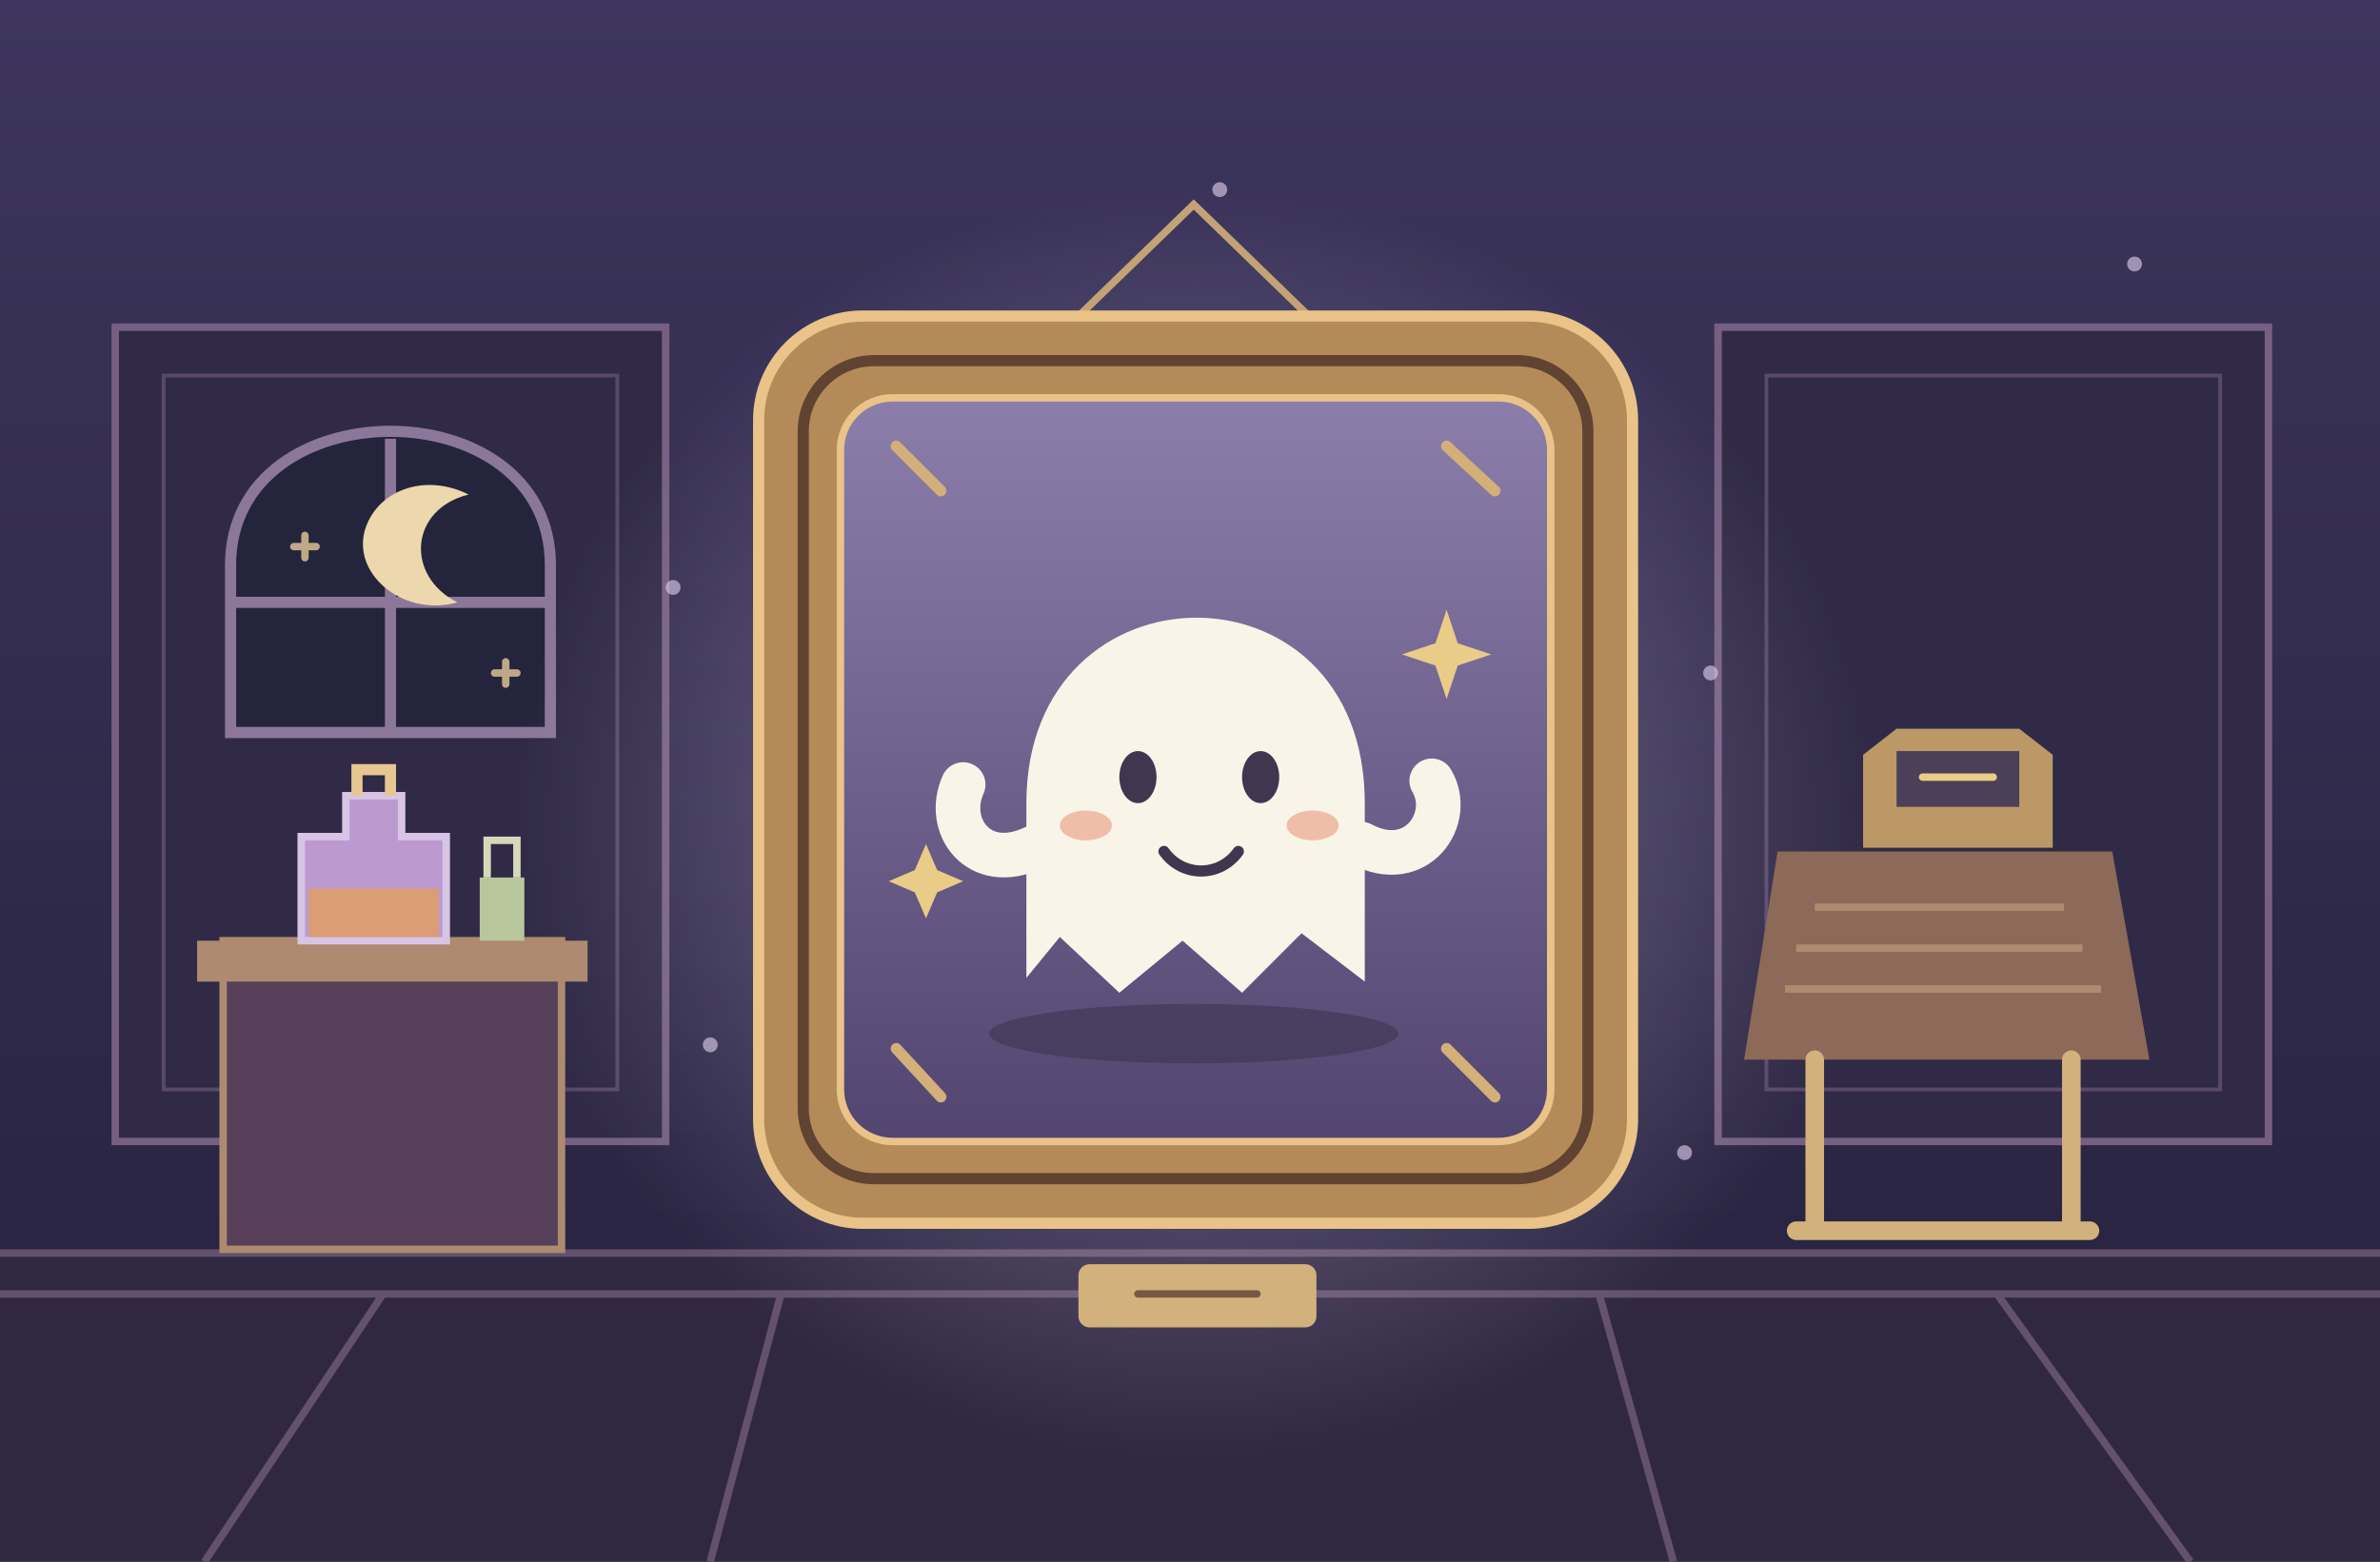
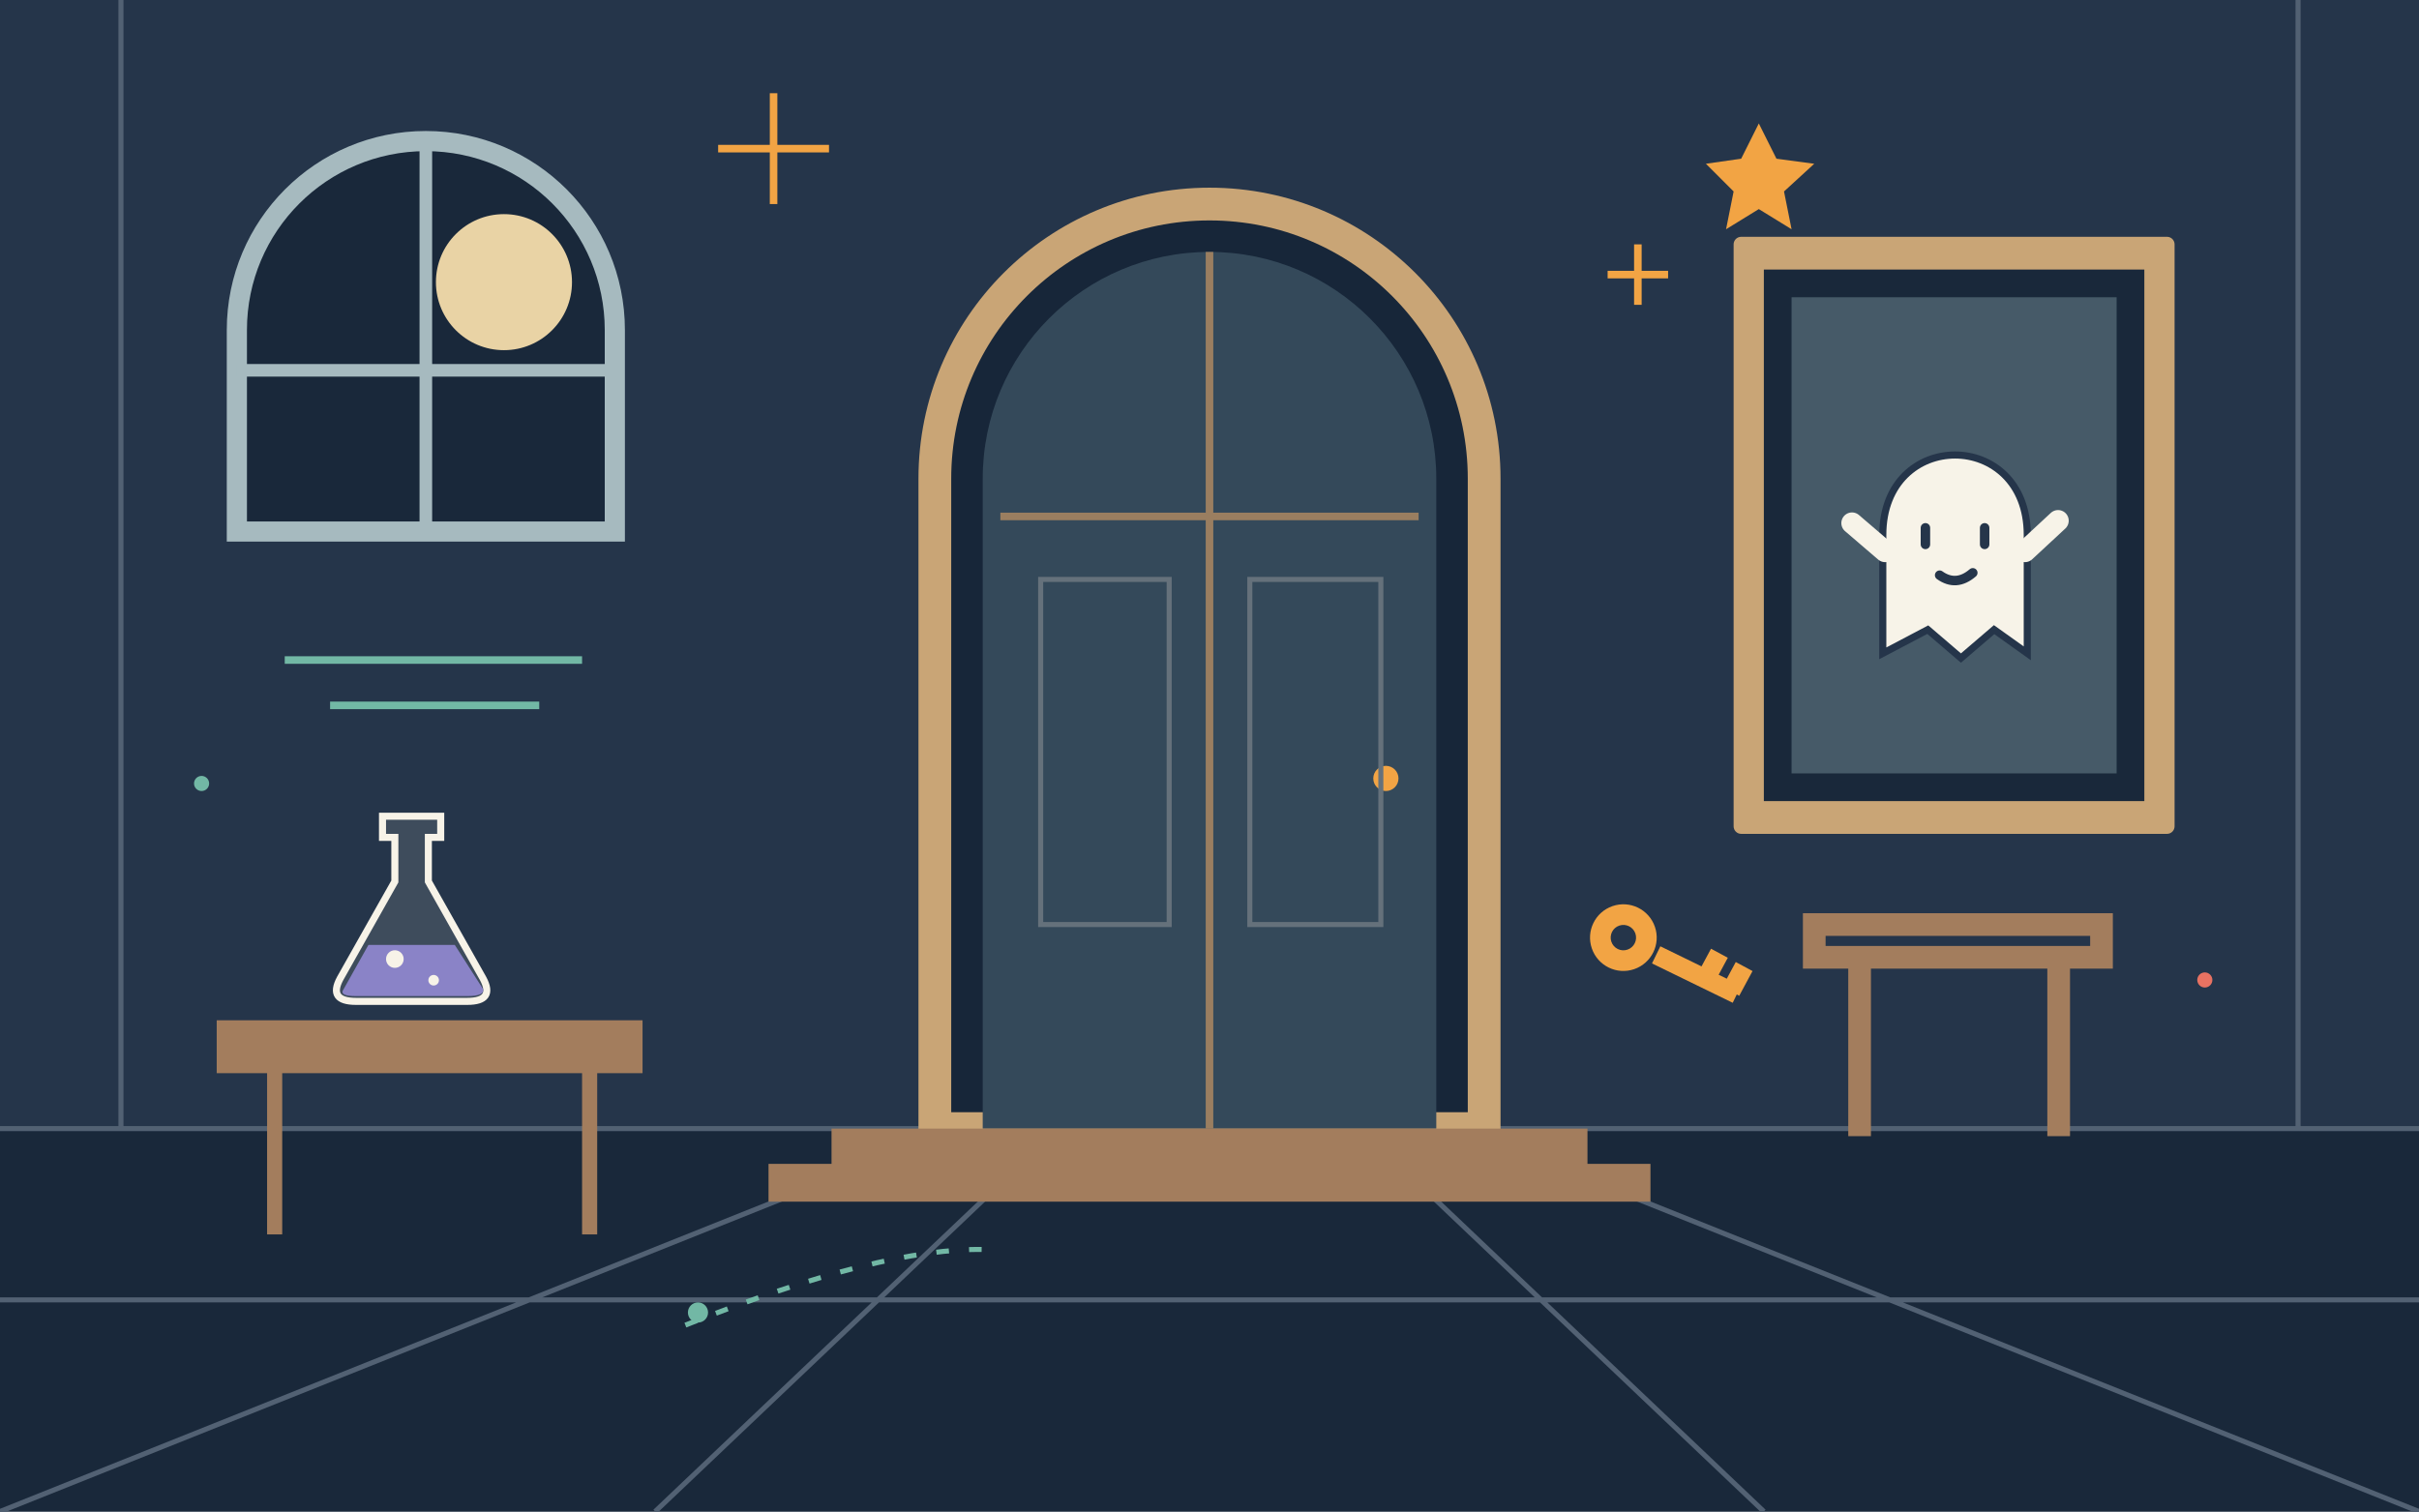
- <svg xmlns="http://www.w3.org/2000/svg" viewBox="0 0 640 420" fill="none">
-   <defs>
-     <linearGradient id="wall" x1="320" y1="0" x2="320" y2="420" gradientUnits="userSpaceOnUse">
-       <stop stop-color="#3d355d" />
-       <stop offset="1" stop-color="#24213b" />
-     </linearGradient>
-     <linearGradient id="picture" x1="323" y1="107" x2="323" y2="310" gradientUnits="userSpaceOnUse">
-       <stop stop-color="#8c7eaa" />
-       <stop offset="1" stop-color="#51446f" />
-     </linearGradient>
-     <radialGradient id="glow">
-       <stop stop-color="#dbcaed" stop-opacity=".5" />
-       <stop offset="1" stop-color="#dbcaed" stop-opacity="0" />
-     </radialGradient>
-   </defs>
-   <path fill="url(#wall)" d="M0 0h640v420H0z" />
-   <path d="M0 337H640V420H0Z" fill="#302842" />
-   <path d="M0 337H640M0 348H640M103 348L55 420M210 348L191 420M430 348L450 420M537 348L589 420" stroke="#64516e" stroke-width="2" />
-   <path d="M31 88H179V307H31zM462 88H610V307H462z" fill="#302a46" stroke="#756082" stroke-width="2" />
-   <path d="M44 101H166V293H44zM475 101H597V293H475z" stroke="#58496b" />
-   <path d="M62 197V152C62 104 148 104 148 152V197H62Z" fill="#24243d" stroke="#8b7799" stroke-width="3" />
-   <path d="M105 118V197M62 162H148" stroke="#8b7799" stroke-width="3" />
-   <path d="M126 133C110 137 109 155 123 162C109 166 95 155 98 143C101 132 114 127 126 133Z" fill="#ecd8ac" />
-   <g stroke="#bea885" stroke-width="2" stroke-linecap="round">
-     <path d="M82 144V150M79 147H85M136 178V184M133 181H139" />
+ <svg xmlns="http://www.w3.org/2000/svg" viewBox="0 0 960 600" fill="none">
+   <path d="M0 0H960V600H0Z" fill="#25354a" />
+   <path d="M0 448H960V600H0Z" fill="#19283a" />
+   <path d="M0 448H960M0 600L380 448M960 600L580 448M260 600L420 448M700 600L540 448M0 516H960" stroke="#526173" stroke-width="2" />
+   <path d="M48 0V448M912 0V448" stroke="#526173" stroke-width="2" />
+   <path d="M94 211V131A75 75 0 0 1 244 131V211Z" fill="#19283a" stroke="#a6babf" stroke-width="8" />
+   <circle cx="200" cy="112" r="27" fill="#e9d3a5" />
+   <path d="M169 56V211M94 147H244" stroke="#a6babf" stroke-width="5" />
+   <path d="M113 262H231M131 280H214" stroke="#72b8a5" stroke-width="3" />
+   <path d="M371 448V190A109 109 0 0 1 589 190V448Z" fill="#172639" stroke="#c9a576" stroke-width="13" />
+   <path d="M390 448V190A90 90 0 0 1 570 190V448Z" fill="#34495a" />
+   <path d="M480 100V448M397 205H563" stroke="#9a7e60" stroke-width="3" />
+   <circle cx="550" cy="309" r="5" fill="#f2a444" />
+   <path d="M413 230H464V367H413ZM496 230H548V367H496Z" stroke="#65717b" stroke-width="2" />
+   <path d="M330 448H630V462H330ZM305 462H655V477H305Z" fill="#a37d5d" />
+   <path d="M285 59H329M307 37V81M638 109H662M650 97V121" stroke="#f2a444" stroke-width="3" />
+   <rect x="688" y="94" width="175" height="237" rx="3" fill="#c9a576" />
+   <path d="M700 107H851V318H700Z" fill="#19283a" />
+   <path d="M711 118H840V307H711Z" fill="#465a68" />
+   <g transform="translate(719 155) scale(.94)">
+     <path d="M30 61C30 16 91 16 91 61V111L77 101L63 113L49 101L30 111Z" fill="#f7f3e8" stroke="#25354a" stroke-width="3" />
+     <path d="M31 68L17 56M90 68L104 55" stroke="#f7f3e8" stroke-width="9" stroke-linecap="round" />
+     <path d="M48 58V65M73 58V65M54 78Q61 83 68 77" stroke="#25354a" stroke-width="4" stroke-linecap="round" />
  </g>
-   <ellipse cx="321" cy="222" rx="183" ry="171" fill="url(#glow)" />
-   <path d="M321 55L288 87H354L321 55Z" stroke="#c3a275" stroke-width="2" />
-   <rect x="204" y="85" width="235" height="244" rx="28" fill="#b48b58" stroke="#e9c387" stroke-width="3" />
-   <rect x="216" y="97" width="211" height="220" rx="19" stroke="#604331" stroke-width="3" />
-   <rect x="226" y="107" width="191" height="200" rx="14" fill="url(#picture)" stroke="#e9c387" stroke-width="2" />
-   <path d="M241 120L253 132M389 120L402 132M241 282L253 295M389 282L402 295" stroke="#d3af79" stroke-width="3" stroke-linecap="round" />
-   <ellipse cx="321" cy="278" rx="55" ry="8" fill="#30283e" fill-opacity=".4" />
-   <path d="M276 216C276 150 367 149 367 216V264L350 251L334 267L318 253L301 267L285 252L276 263V216Z" fill="#f9f4e8" />
-   <path d="M278 228C263 235 254 222 259 211M366 227C381 235 391 220 385 210" stroke="#f9f4e8" stroke-width="12" stroke-linecap="round" />
-   <ellipse cx="306" cy="209" rx="5" ry="7" fill="#40364f" />
-   <ellipse cx="339" cy="209" rx="5" ry="7" fill="#40364f" />
-   <path d="M313 229C318 236 328 236 333 229" stroke="#40364f" stroke-width="3" stroke-linecap="round" />
-   <ellipse cx="292" cy="222" rx="7" ry="4" fill="#efbea8" />
-   <ellipse cx="353" cy="222" rx="7" ry="4" fill="#efbea8" />
-   <g fill="#e9cc87">
-     <path d="M389 164L392 173L401 176L392 179L389 188L386 179L377 176L386 173Z" />
-     <path d="M249 227L252 234L259 237L252 240L249 247L246 240L239 237L246 234Z" />
+   <path d="M720 367H834V380H720ZM738 380V451M817 380V451" stroke="#a37d5d" stroke-width="9" />
+   <g transform="translate(121 317) scale(.7)">
+     <path d="M44 10H77V22H70V47L101 102Q108 115 92 115H29Q13 115 20 102L51 47V22H44Z" fill="#f7f3e8" fill-opacity=".12" stroke="#f7f3e8" stroke-width="4" />
+     <path d="M36 83H85L101 108Q102 112 92 112H29Q19 112 22 108Z" fill="#8a83c7" />
+     <circle cx="51" cy="91" r="5" fill="#f7f3e8" />
+     <circle cx="73" cy="103" r="3" fill="#f7f3e8" />
  </g>
-   <rect x="290" y="340" width="64" height="17" rx="3" fill="#d2b17c" />
-   <path d="M306 348H338" stroke="#745a42" stroke-width="2" stroke-linecap="round" />
-   <path d="M478 229H568L578 285H469L478 229Z" fill="#8c6958" />
-   <path d="M488 244H555M483 255H560M480 266H565" stroke="#ad8a70" stroke-width="2" />
-   <path d="M488 285V331M557 285V331M483 331H562" stroke="#d2b17c" stroke-width="5" stroke-linecap="round" />
-   <path d="M501 228V203L510 196H543L552 203V228H501Z" fill="#bb9865" />
-   <path d="M510 202H543V217H510Z" fill="#4c3f58" />
-   <path d="M517 209H536" stroke="#e9cc87" stroke-width="2" stroke-linecap="round" />
-   <path d="M60 253H151V336H60z" fill="#56405a" stroke="#ad8a70" stroke-width="2" />
-   <path d="M53 253H158V264H53z" fill="#ad8a70" />
-   <path d="M81 253V225H93V214H108V225H120V253H81Z" fill="#bc9acf" stroke="#d8c5e6" stroke-width="2" />
-   <path d="M83 239H118V252H83Z" fill="#db9d73" />
-   <path d="M96 214V207H105V214" stroke="#e7c791" stroke-width="3" />
-   <path d="M129 253V236H141V253" fill="#b8c69b" />
-   <path d="M131 236V226H139V236" stroke="#d5d9b9" stroke-width="2" />
-   <g fill="#d8c6e5" fill-opacity=".65">
-     <circle cx="181" cy="158" r="2" />
-     <circle cx="460" cy="181" r="2" />
-     <circle cx="191" cy="281" r="2" />
-     <circle cx="453" cy="310" r="2" />
-     <circle cx="328" cy="51" r="2" />
-     <circle cx="574" cy="71" r="2" />
+   <path d="M89 408H252V423H89ZM109 423V490M234 423V490" fill="#a37d5d" stroke="#a37d5d" stroke-width="6" />
+   <g transform="translate(610 354) rotate(-19) scale(.63)">
+     <circle cx="42" cy="45" r="23" fill="#f2a444" stroke="#25354a" stroke-width="4" />
+     <circle cx="42" cy="45" r="8" fill="#25354a" />
+     <path d="M58 62L98 102M83 86L96 74M95 99L108 87" stroke="#f2a444" stroke-width="12" stroke-linejoin="round" />
  </g>
+   <path d="M272 526Q350 495 391 496" stroke="#72b8a5" stroke-width="2" stroke-dasharray="5 8" />
+   <circle cx="277" cy="521" r="4" fill="#72b8a5" />
+   <path d="M698 49L705 63L720 65L708 76L711 91L698 83L685 91L688 76L677 65L691 63Z" fill="#f2a444" />
+   <circle cx="80" cy="311" r="3" fill="#72b8a5" />
+   <circle cx="875" cy="389" r="3" fill="#e87262" />
</svg>
